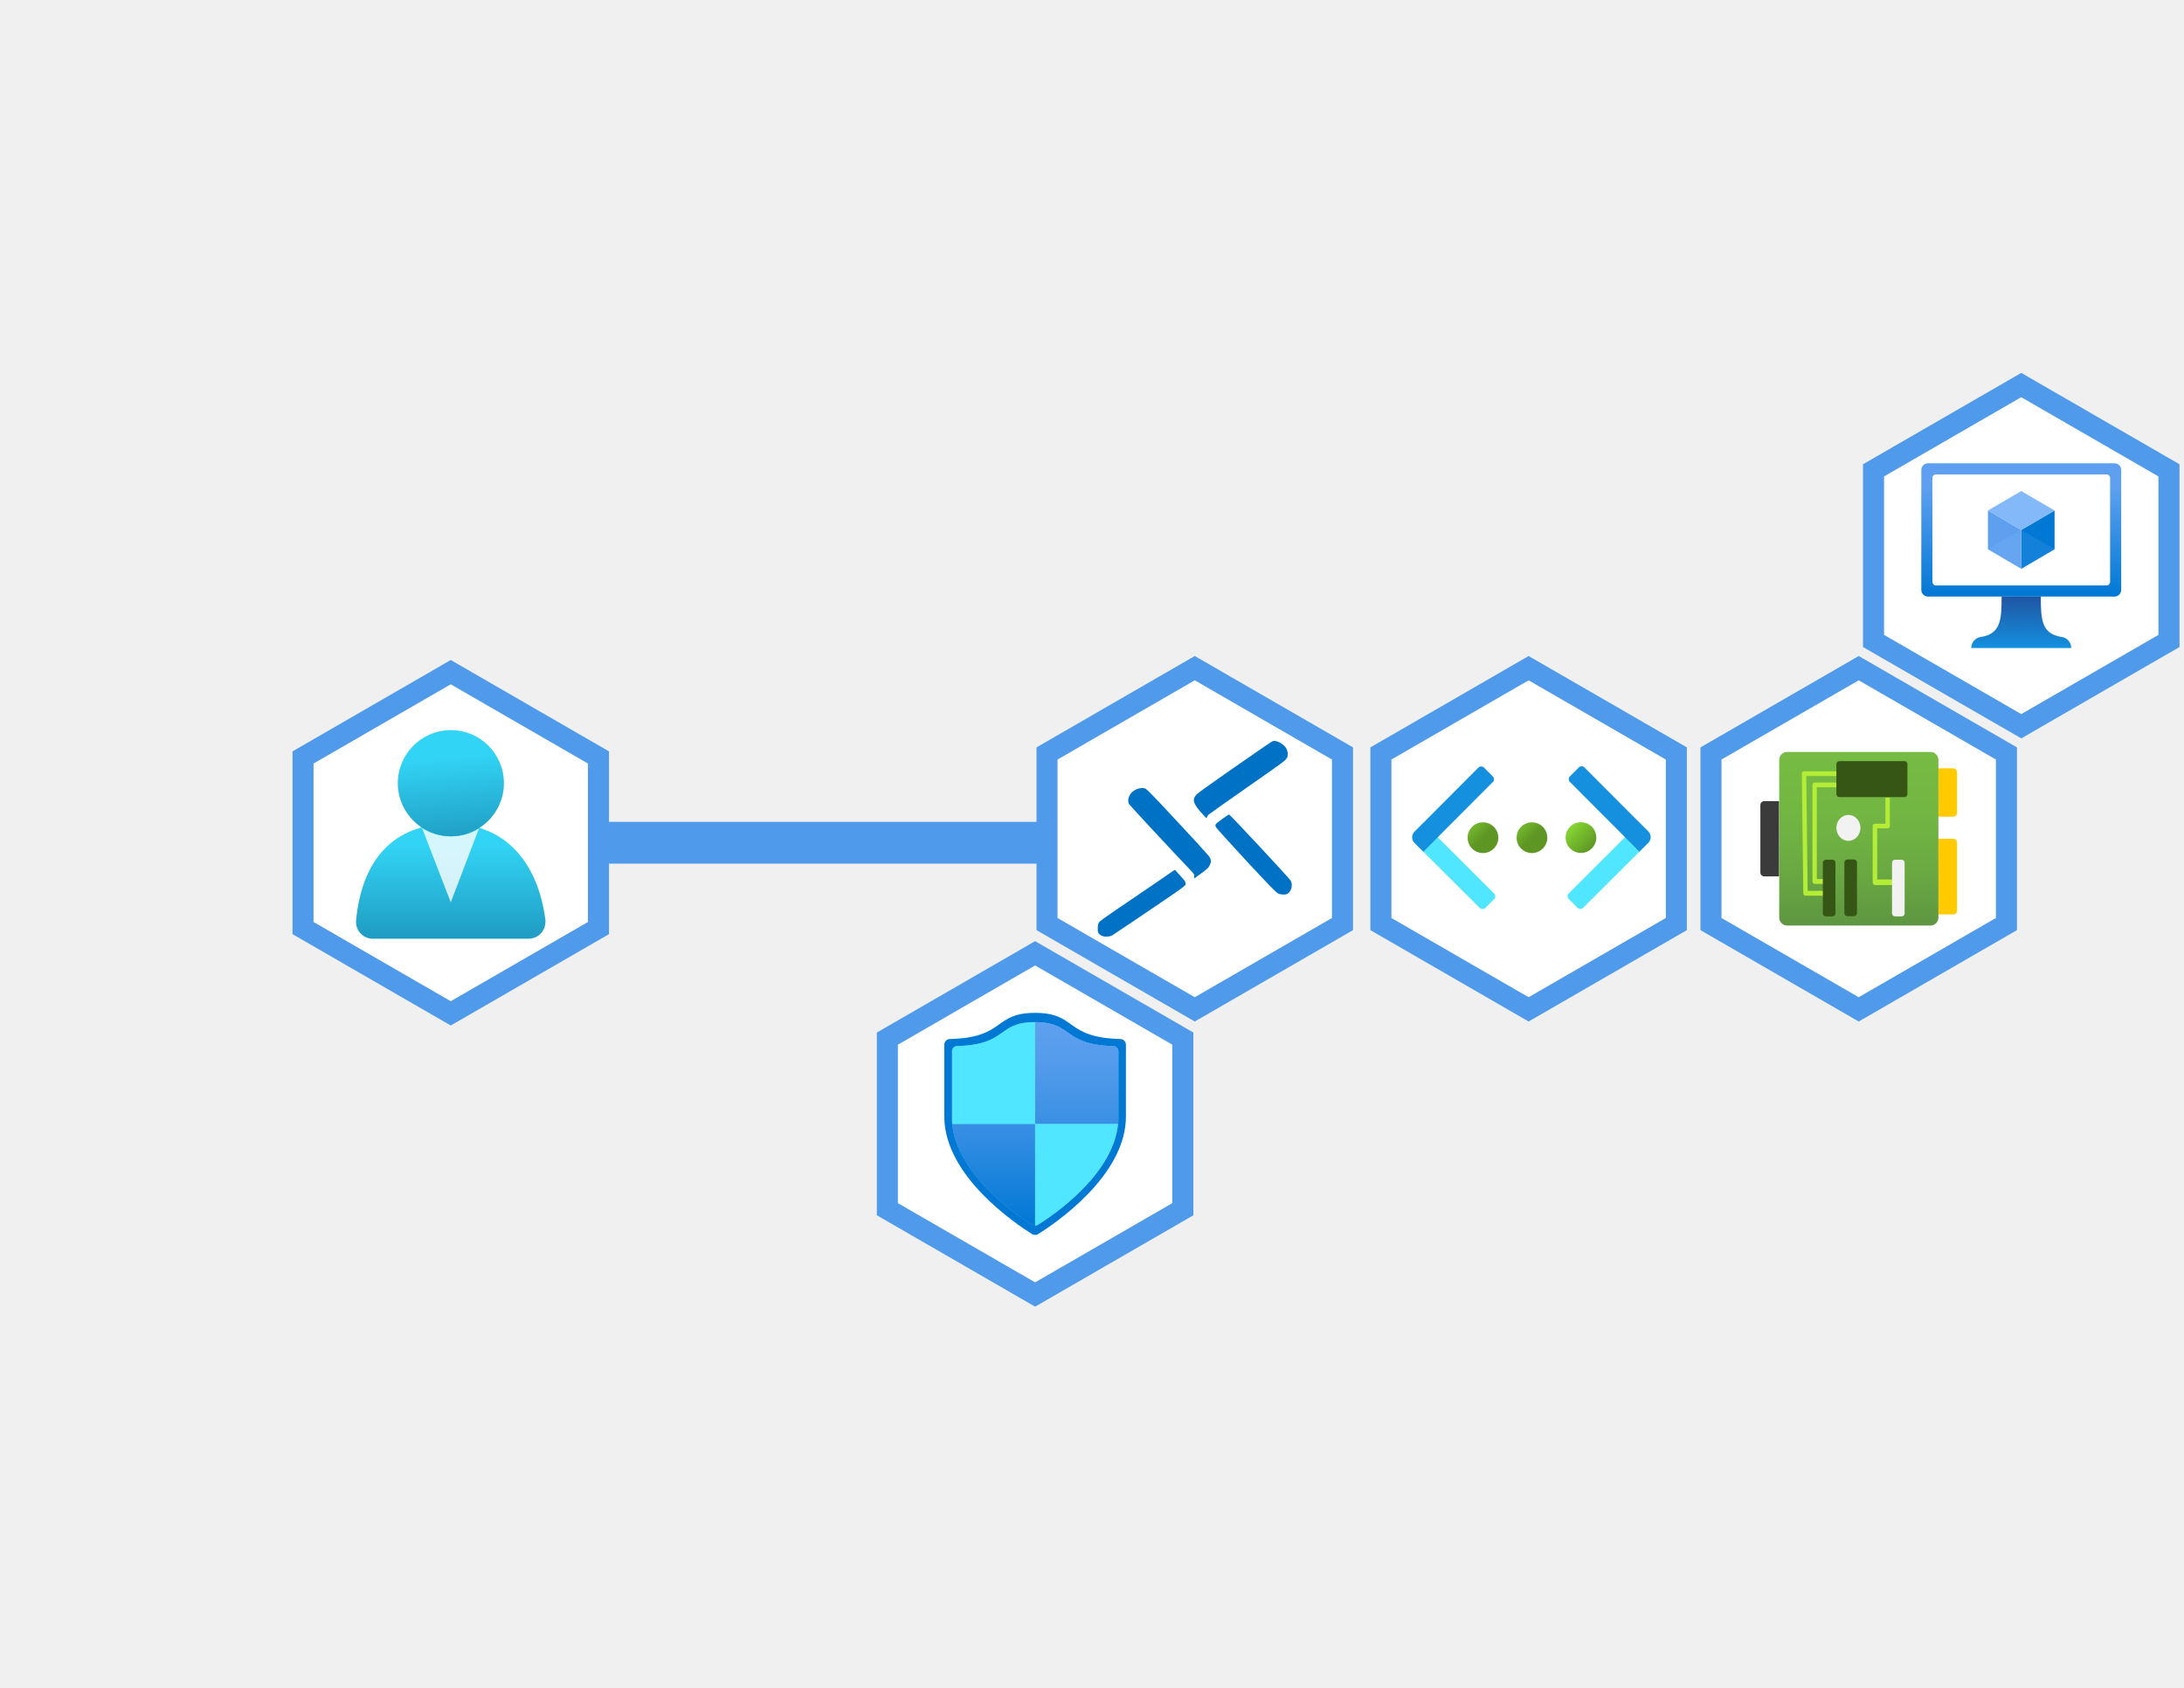
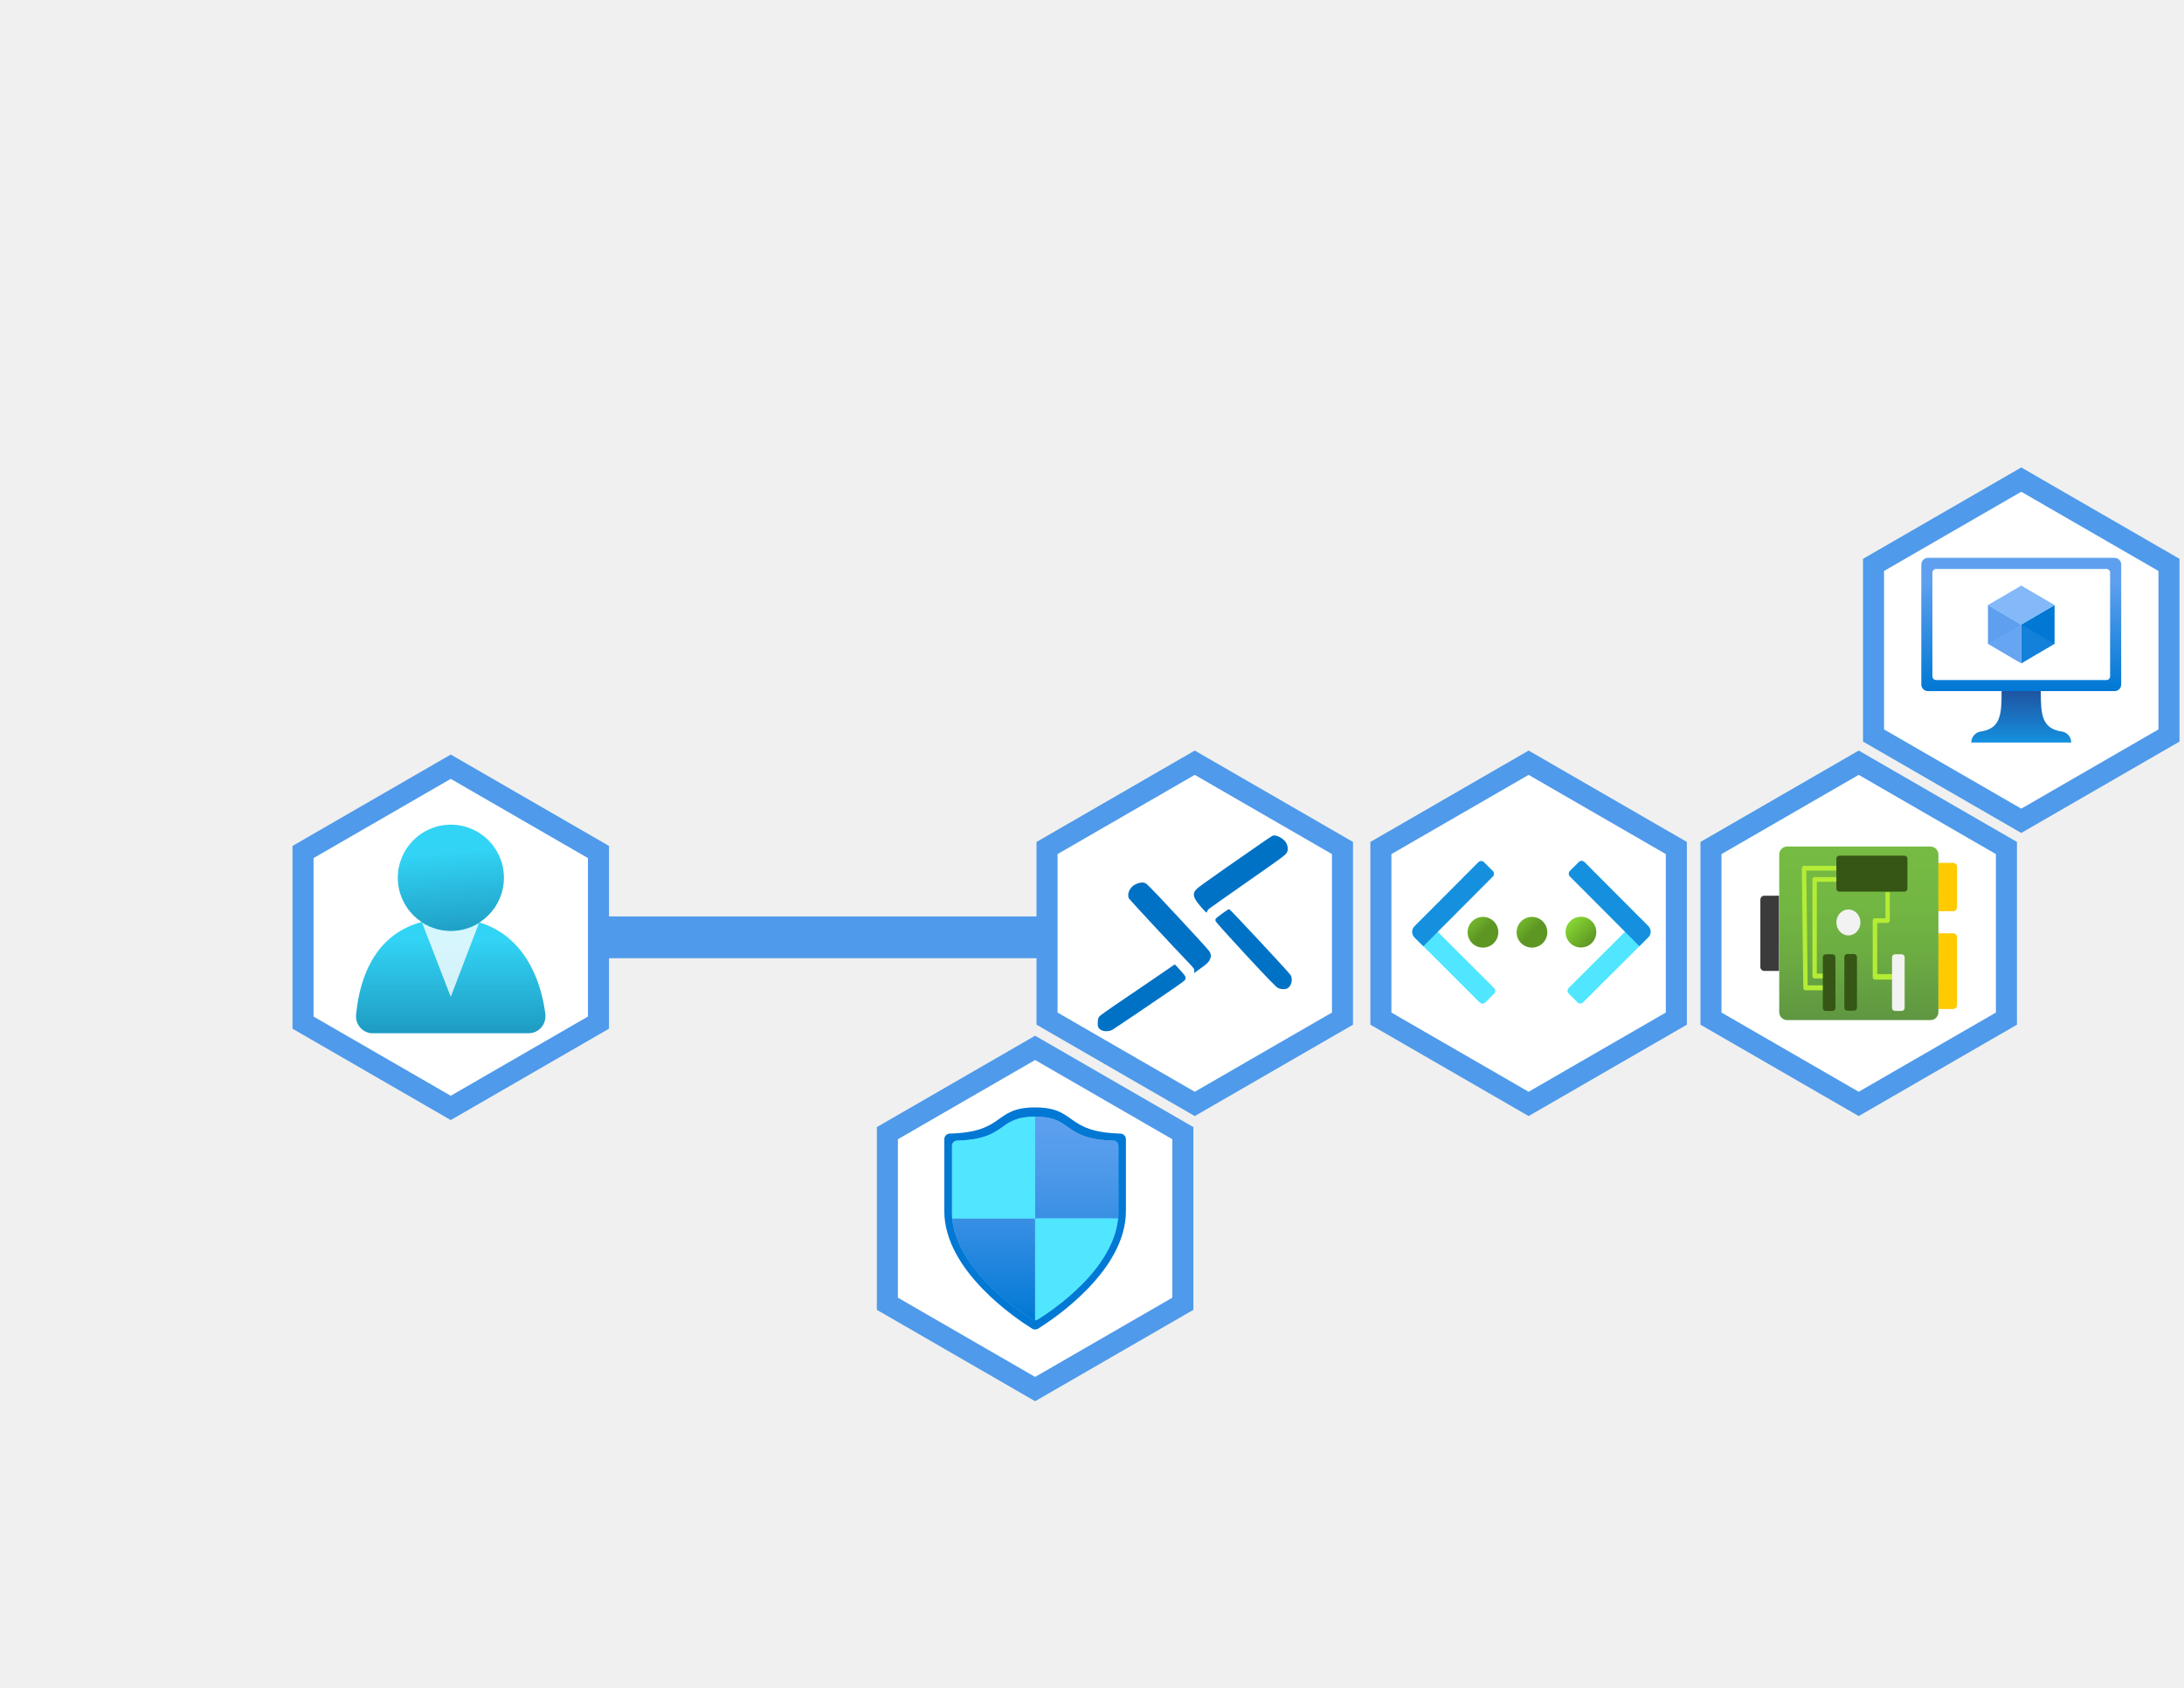
<svg xmlns="http://www.w3.org/2000/svg" width="11in" height="8.5in" viewBox="0 0 279.4 215.9" version="1.1" id="svg1879">
  <defs id="defs1873">
    <linearGradient gradientUnits="userSpaceOnUse" gradientTransform="rotate(-0.08,-980.1751,-1454.565)" y2="6.22" x2="8.74" y1="2.81" x1="5.33" id="bb37dfaa-4390-42b5-a627-52fd73968e3c">
      <stop id="stop1318" stop-color="#86d633" offset="0" />
      <stop id="stop1320" stop-color="#5e9624" offset="1" />
    </linearGradient>
    <linearGradient gradientUnits="userSpaceOnUse" y2="17.95" x2="15.24" y1="14.54" x1="11.84" id="b0a858c9-0e98-4e4e-9ead-d7a0786c484b">
      <stop id="stop1323" stop-color="#86d633" offset="0" />
      <stop id="stop1325" stop-color="#5e9624" offset="1" />
    </linearGradient>
    <linearGradient gradientUnits="userSpaceOnUse" y2="17.93" x2="2.06" y1="14.53" x1="-1.34" id="eee8ab19-1451-41df-b871-13f8a49d17d6">
      <stop id="stop1328" stop-color="#86d633" offset="0" />
      <stop id="stop1330" stop-color="#5e9624" offset="1" />
    </linearGradient>
    <linearGradient gradientUnits="userSpaceOnUse" y2="20.05" x2="9.12" y1="-7.79" x1="8.59" id="bd7305f8-8789-4600-a1f2-6594e60eefcc-7" gradientTransform="matrix(4.084741,0,0,4.084741,2790.388,105.8327)">
      <stop id="stop1490" stop-color="#32d4f5" offset="0.22" />
      <stop id="stop1492" stop-color="#31d1f3" offset="0.47" />
      <stop id="stop1494" stop-color="#2ec9eb" offset="0.63" />
      <stop id="stop1496" stop-color="#29bade" offset="0.77" />
      <stop id="stop1498" stop-color="#22a5cb" offset="0.89" />
      <stop id="stop1500" stop-color="#198ab3" offset="1" />
      <stop id="stop1502" stop-color="#198ab3" offset="1" />
    </linearGradient>
    <mask maskUnits="userSpaceOnUse" id="mask5653">
      <path style="fill:#ffffff;fill-opacity:1;stroke-width:0.265" id="path5655" d="m 2028.15,509.352 -108.849,29.166 -79.683,-79.683 29.166,-108.849 108.849,-29.166 79.683,79.683 z" transform="matrix(0.3463318,-0.09279931,0.09279931,0.3463318,32299.278,478.1255)" />
    </mask>
    <linearGradient gradientUnits="userSpaceOnUse" y2="5.79" x2="9" y1="15.83" x1="9" id="ad52e31e-75de-46af-9bdc-bea038ab4209">
      <stop id="stop4266" stop-color="#32bedd" offset="0" />
      <stop id="stop4268" stop-color="#32caea" offset="0.18" />
      <stop id="stop4270" stop-color="#32d2f2" offset="0.41" />
      <stop id="stop4272" stop-color="#32d4f5" offset="0.78" />
    </linearGradient>
    <linearGradient gradientUnits="userSpaceOnUse" y2="17.25" x2="9.01" y1="0.75" x1="9.01" id="fe5ce43f-2823-4617-bb54-57df9e778372">
      <stop id="stop4129" stop-color="#5ea0ef" offset="0" />
      <stop id="stop4131" stop-color="#559cec" offset="0.18" />
      <stop id="stop4133" stop-color="#3c91e5" offset="0.47" />
      <stop id="stop4135" stop-color="#1380da" offset="0.84" />
      <stop id="stop4137" stop-color="#0078d4" offset="1" />
    </linearGradient>
    <linearGradient gradientUnits="userSpaceOnUse" y2="1.5" x2="9.01" y1="16.5" x1="9.01" id="fcad3287-b71c-44fa-971a-6a18bcf384a0">
      <stop id="stop4205" stop-color="#5e9641" offset="0" />
      <stop id="stop4207" stop-color="#6baa42" offset="0.34" />
      <stop id="stop4209" stop-color="#73b743" offset="0.67" />
      <stop id="stop4211" stop-color="#76bb43" offset="1" />
    </linearGradient>
    <linearGradient gradientUnits="userSpaceOnUse" y2="1.02" x2="8.86" y1="13.02" x1="8.86" id="abe3e0fd-f5f5-4d67-8cca-cb6314d5da62">
      <stop id="stop3897" stop-color="#0078d4" offset="0" />
      <stop id="stop3899" stop-color="#5ea0ef" offset="0.82" />
    </linearGradient>
    <linearGradient gradientUnits="userSpaceOnUse" y2="13.02" x2="8.86" y1="17.65" x1="8.86" id="a49c2fd2-7c71-4d63-b68f-ddf5594dd0b8">
      <stop id="stop3902" stop-color="#1490df" offset="0" />
      <stop id="stop3904" stop-color="#1f56a3" offset="0.98" />
    </linearGradient>
    <linearGradient gradientUnits="userSpaceOnUse" gradientTransform="rotate(-0.08,-285.4638,-1454.08)" y2="10.23" x2="11.52" y1="8.59" x1="9.88" id="f020fb7e-2243-4501-8153-5d69bd3c34f7">
      <stop id="stop4073" stop-color="#86d633" offset="0" />
      <stop id="stop4075" stop-color="#5e9624" offset="1" />
    </linearGradient>
    <linearGradient gradientUnits="userSpaceOnUse" y2="10.23" x2="7.81" y1="8.59" x1="6.18" id="b3c2bc94-8c7c-48a2-9719-6ee899a43a97">
      <stop id="stop4078" stop-color="#86d633" offset="0" />
      <stop id="stop4080" stop-color="#5e9624" offset="1" />
    </linearGradient>
    <linearGradient gradientUnits="userSpaceOnUse" y2="10.23" x2="4.11" y1="8.59" x1="2.48" id="e900c35d-0958-4d4f-b28f-302eeaaf52f5">
      <stop id="stop4083" stop-color="#86d633" offset="0" />
      <stop id="stop4085" stop-color="#5e9624" offset="1" />
    </linearGradient>
    <linearGradient gradientUnits="userSpaceOnUse" y2="20.45" x2="9" y1="6.88" x1="9" id="be92901b-ec33-4c65-adf1-9b0eed06d677">
      <stop id="stop1006" stop-color="#32d4f5" offset="0.22" />
      <stop id="stop1008" stop-color="#198ab3" offset="1" />
    </linearGradient>
    <linearGradient gradientUnits="userSpaceOnUse" y2="11.92" x2="9.6" y1="-0.4" x1="8.61" id="b46fc246-25d8-4398-8779-1042e8cacae7">
      <stop id="stop1011" stop-color="#32d4f5" offset="0.22" />
      <stop id="stop1013" stop-color="#198ab3" offset="1" />
    </linearGradient>
  </defs>
  <g id="layer1" transform="translate(129.018,90.5002)">
-     <g id="g4315" transform="translate(-1865.769,-489.7127)">
+     <g id="g4315" transform="translate(-1865.769,-477.6175)">
      <path transform="matrix(0.2003743,-0.05369013,0.05369013,0.2003743,1518.816,525.0212)" d="m 2028.15,509.352 -108.849,29.166 -79.683,-79.683 29.166,-108.849 108.849,-29.166 79.683,79.683 z" id="path4309" style="fill:#4f9aea;fill-opacity:1;stroke-width:0.265" />
      <path style="fill:#ffffff;stroke-width:0.265" id="path4311" d="m 2028.15,509.352 -108.849,29.166 -79.683,-79.683 29.166,-108.849 108.849,-29.166 79.683,79.683 z" transform="matrix(0.1737355,-0.04655227,0.04655227,0.1737355,1573.787,522.5592)" />
    </g>
-     <g id="g4127" transform="matrix(1.693948,0,0,1.693948,51.65195,1.407747)">
+     <g id="g4127" transform="matrix(1.693948,0,0,1.693948,51.65195,13.50299)">
      <circle id="circle4092" r="1.16" cy="8.99" cx="12.74" style="fill:url(#f020fb7e-2243-4501-8153-5d69bd3c34f7)" />
      <circle id="circle4094" r="1.16" cy="9" cx="9.04" style="fill:url(#b3c2bc94-8c7c-48a2-9719-6ee899a43a97)" />
      <circle id="circle4096" r="1.16" cy="9" cx="5.34" style="fill:url(#e900c35d-0958-4d4f-b28f-302eeaaf52f5)" />
      <path id="path4098" transform="rotate(134.92,3.076757,11.20006)" d="m 2.61,7.28 h 0.94 a 0.3,0.3 0 0 1 0.3,0.3 v 6.94 a 0.6,0.6 0 0 1 -0.6,0.6 H 2.31 V 7.58 a 0.3,0.3 0 0 1 0.3,-0.3 z" style="fill:#50e6ff" />
      <path id="path4100" transform="rotate(44.92,3.023519,6.765738)" d="M 2.56,2.91 H 3.5 a 0.3,0.3 0 0 1 0.3,0.3 v 7.43 H 2.86 a 0.6,0.6 0 0 1 -0.6,-0.6 V 3.21 a 0.3,0.3 0 0 1 0.3,-0.3 z" style="fill:#1490df" />
      <path id="path4102" transform="rotate(45.08,14.93041,11.20224)" d="m 14.15,7.28 h 0.94 a 0.6,0.6 0 0 1 0.6,0.6 v 6.94 a 0.3,0.3 0 0 1 -0.3,0.3 h -0.94 a 0.3,0.3 0 0 1 -0.3,-0.3 z" style="fill:#50e6ff" />
      <path id="path4104" transform="rotate(135.08,14.97537,6.77035)" d="m 14.81,2.91 h 0.94 v 7.43 a 0.3,0.3 0 0 1 -0.3,0.3 H 14.5 a 0.3,0.3 0 0 1 -0.3,-0.3 V 3.51 a 0.6,0.6 0 0 1 0.6,-0.6 z" style="fill:#1490df" />
    </g>
-     <g id="g4321" transform="translate(-1823.541,-489.7127)">
+     <g id="g4321" transform="translate(-1823.541,-477.6175)">
      <path style="fill:#4f9aea;fill-opacity:1;stroke-width:0.265" id="path4317" d="m 2028.15,509.352 -108.849,29.166 -79.683,-79.683 29.166,-108.849 108.849,-29.166 79.683,79.683 z" transform="matrix(0.2003743,-0.05369013,0.05369013,0.2003743,1518.816,525.0212)" />
      <path transform="matrix(0.1737355,-0.04655227,0.04655227,0.1737355,1573.787,522.5592)" d="m 2028.15,509.352 -108.849,29.166 -79.683,-79.683 29.166,-108.849 108.849,-29.166 79.683,79.683 z" id="path4319" style="fill:#ffffff;stroke-width:0.265" />
    </g>
-     <g transform="translate(-1802.745,-525.9277)" id="g4327">
+     <g transform="translate(-1802.745,-513.8325)" id="g4327">
      <path transform="matrix(0.2003743,-0.05369013,0.05369013,0.2003743,1518.816,525.0212)" d="m 2028.15,509.352 -108.849,29.166 -79.683,-79.683 29.166,-108.849 108.849,-29.166 79.683,79.683 z" id="path4323" style="fill:#4f9aea;fill-opacity:1;stroke-width:0.265" />
      <path style="fill:#ffffff;stroke-width:0.265" id="path4325" d="m 2028.15,509.352 -108.849,29.166 -79.683,-79.683 29.166,-108.849 108.849,-29.166 79.683,79.683 z" transform="matrix(0.1737355,-0.04655227,0.04655227,0.1737355,1573.787,522.5592)" />
    </g>
-     <g id="g3946" transform="matrix(1.420732,0,0,1.420732,116.9745,-32.68776)">
+     <g id="g3946" transform="matrix(1.420732,0,0,1.420732,116.9745,-20.59252)">
      <rect id="rect3911" rx="0.6" height="12" width="18" y="1.02" x="-0.14" style="fill:url(#abe3e0fd-f5f5-4d67-8cca-cb6314d5da62)" />
      <rect id="rect3913" rx="0.33" height="10" width="16" y="2.02" x="0.86" style="fill:#ffffff" />
-       <polygon id="polygon3915" points="11.86,8.76 8.86,10.52 8.86,7.02 11.86,5.27 " style="fill:#0078d4" />
-       <polygon id="polygon3917" points="8.86,7.03 5.86,5.27 8.86,3.52 11.86,5.27 " style="fill:#83b9f9" />
-       <polygon id="polygon3919" points="8.86,10.52 5.86,8.76 5.86,5.27 8.86,7.03 " style="fill:#5ea0ef" />
-       <polygon id="polygon3921" points="5.86,8.76 8.86,7.02 8.86,10.52 " style="opacity:0.2;fill:#83b9f9" />
-       <polygon id="polygon3923" points="11.86,8.76 8.86,7.02 8.86,10.52 " style="opacity:0.2;fill:#5ea0ef" />
+       <polygon id="polygon3915" points="8.86,10.52 8.86,7.02 11.86,5.27 11.86,8.76 " style="fill:#0078d4" />
+       <polygon id="polygon3917" points="5.86,5.27 8.86,3.52 11.86,5.27 8.86,7.03 " style="fill:#83b9f9" />
+       <polygon id="polygon3919" points="5.86,8.76 5.86,5.27 8.86,7.03 8.86,10.52 " style="fill:#5ea0ef" />
+       <polygon id="polygon3921" points="8.86,7.02 8.86,10.52 5.86,8.76 " style="opacity:0.2;fill:#83b9f9" />
+       <polygon id="polygon3923" points="8.86,7.02 8.86,10.52 11.86,8.76 " style="opacity:0.2;fill:#5ea0ef" />
      <path id="path3925" d="M 12.46,16.65 C 10.69,16.37 10.62,15.08 10.62,13.02 H 7.09 c 0,2.06 -0.07,3.35 -1.84,3.63 a 1,1 0 0 0 -0.89,1 h 9 a 1,1 0 0 0 -0.9,-1 z" style="fill:url(#a49c2fd2-7c71-4d63-b68f-ddf5594dd0b8)" />
    </g>
-     <g id="g4264" transform="matrix(1.480132,0,0,1.480132,95.44576,3.468612)">
+     <g id="g4264" transform="matrix(1.480132,0,0,1.480132,95.44576,15.56385)">
      <path id="path4218" d="m 15.89,2.91 h 1.27 a 0.34,0.34 0 0 1 0.34,0.34 v 3.5 a 0.34,0.34 0 0 1 -0.34,0.34 h -1.27 z" style="fill:#ffca00" />
      <path id="path4220" d="m 15.89,9 h 1.27 a 0.34,0.34 0 0 1 0.34,0.34 v 5.86 a 0.34,0.34 0 0 1 -0.34,0.34 h -1.27 z" style="fill:#ffca00" />
      <rect id="rect4222" rx="0.69" height="15" width="13.76" y="1.5" x="2.13" style="fill:url(#fcad3287-b71c-44fa-971a-6a18bcf384a0)" />
      <path id="path4224" d="M 5.9,12.9 H 5.19 A 0.2,0.2 0 0 1 5,12.69 V 4.34 A 0.19,0.19 0 0 1 5.19,4.14 H 7.12 A 0.19,0.19 0 0 1 7.31,4.34 0.2,0.2 0 0 1 7.12,4.55 H 5.38 v 7.93 H 5.9 A 0.2,0.2 0 0 1 6.09,12.69 0.21,0.21 0 0 1 5.9,12.9 Z" style="fill:#b4ec36" />
      <path id="path4226" d="M 6,13.92 H 4.4 A 0.2,0.2 0 0 1 4.21,13.71 L 4.08,3.38 A 0.2,0.2 0 0 1 4.14,3.23 0.16,0.16 0 0 1 4.27,3.17 H 7.12 V 3.58 H 4.47 L 4.59,13.5 H 6 Z" style="fill:#b4ec36" />
      <path id="path4228" d="M 12,13 H 10.41 A 0.19,0.19 0 0 1 10.27,12.93 0.18,0.18 0 0 1 10.21,12.79 V 7.9 A 0.19,0.19 0 0 1 10.4,7.7 h 0.91 V 5.45 h 0.38 V 7.89 A 0.2,0.2 0 0 1 11.51,8.1 H 10.6 v 4.42 H 12 Z" style="fill:#b4ec36" />
      <rect id="rect4230" rx="0.26" height="3.11" width="6.14" y="2.29" x="7.07" style="fill:#365615" />
      <rect id="rect4232" transform="rotate(90,8.305,13.235)" rx="0.26" height="1.09" width="4.9" y="12.69" x="5.86" style="fill:#365615" />
      <rect id="rect4234" transform="rotate(90,6.44,13.26)" rx="0.26" height="1.09" width="4.9" y="12.71" x="3.99" style="fill:#365615" />
      <rect id="rect4236" transform="rotate(90,12.425,13.255)" rx="0.26" height="1.09" width="4.9" y="12.71" x="9.98" style="fill:#f2f2f2" />
      <ellipse id="ellipse4238" ry="1.12" rx="1.04" cy="8.06" cx="8.11" style="fill:#f2f2f2" />
      <path id="path4240" transform="rotate(180,1.305,8.975)" d="M 0.5,5.7 H 1.77 A 0.34,0.34 0 0 1 2.11,6 v 5.86 A 0.34,0.34 0 0 1 1.77,12.2 H 0.5 Z" style="fill:#3b3b3b" />
    </g>
-     <g id="g1051" transform="translate(-84.45717)">
+     <g id="g1051" transform="translate(-84.45717,12.09524)">
      <g id="g4333" transform="translate(-1844.446,-453.238)">
        <path style="fill:#4f9aea;fill-opacity:1;stroke-width:0.265" id="path4329" d="m 2028.15,509.352 -108.849,29.166 -79.683,-79.683 29.166,-108.849 108.849,-29.166 79.683,79.683 z" transform="matrix(0.2003743,-0.05369013,0.05369013,0.2003743,1518.816,525.0212)" />
        <path transform="matrix(0.1737355,-0.04655227,0.04655227,0.1737355,1573.787,522.5592)" d="m 2028.15,509.352 -108.849,29.166 -79.683,-79.683 29.166,-108.849 108.849,-29.166 79.683,79.683 z" id="path4331" style="fill:#ffffff;stroke-width:0.265" />
      </g>
      <g transform="matrix(1.57844,0,0,1.57844,73.65565,39.06047)" id="g4170">
        <path style="fill:#0078d4" d="m 16.36,8.4 c 0,4.84 -5.85,8.74 -7.12,9.53 a 0.46,0.46 0 0 1 -0.48,0 C 7.49,17.14 1.64,13.24 1.64,8.4 V 2.58 A 0.46,0.46 0 0 1 2.09,2.12 C 6.64,2 5.59,0 9,0 c 3.41,0 2.36,2 6.91,2.12 a 0.46,0.46 0 0 1 0.45,0.46 z" id="path4144" />
        <path style="fill:#6bb9f2" d="m 15.75,8.45 c 0,4.44 -5.36,8 -6.53,8.74 a 0.43,0.43 0 0 1 -0.44,0 C 7.61,16.47 2.25,12.89 2.25,8.45 V 3.11 A 0.42,0.42 0 0 1 2.66,2.69 C 6.83,2.58 5.87,0.75 9,0.75 c 3.13,0 2.17,1.83 6.34,1.94 a 0.42,0.42 0 0 1 0.41,0.42 z" id="path4146" />
        <path style="fill:url(#fe5ce43f-2823-4617-bb54-57df9e778372)" d="M 9,9 V 0.75 c 3.13,0 2.17,1.83 6.34,1.94 a 0.43,0.43 0 0 1 0.41,0.43 v 5.34 a 4.89,4.89 0 0 1 0,0.54 z M 9,9 H 2.28 c 0.4,4.18 5.38,7.5 6.5,8.19 a 0.39,0.39 0 0 0 0.18,0.06 H 9 Z" id="path4148" />
        <path style="fill:#50e6ff" d="M 2.66,2.69 C 6.83,2.58 5.87,0.75 9,0.75 V 9 H 2.28 a 4.89,4.89 0 0 1 0,-0.54 V 3.12 A 0.43,0.43 0 0 1 2.66,2.69 Z" id="path4150" />
        <path style="fill:#50e6ff" d="M 15.72,9 H 9 v 8.25 0 A 0.39,0.39 0 0 0 9.18,17.19 C 10.34,16.5 15.32,13.18 15.72,9 Z" id="path4152" />
      </g>
    </g>
-     <rect y="14.628" x="-53.529" height="5.345" width="59.735" id="rect1656" style="opacity:1;fill:#4f9aea;fill-opacity:1;stroke-width:0.263" />
-     <g id="g1662" transform="translate(-2003.661,-489.2015)">
+     <rect y="26.724" x="-53.529" height="5.345" width="59.735" id="rect1656" style="opacity:1;fill:#4f9aea;fill-opacity:1;stroke-width:0.263" />
+     <g id="g1662" transform="translate(-2003.661,-477.1063)">
      <path style="fill:#4f9aea;fill-opacity:1;stroke-width:0.265" id="path1658" d="m 2028.15,509.352 -108.849,29.166 -79.683,-79.683 29.166,-108.849 108.849,-29.166 79.683,79.683 z" transform="matrix(0.2003743,-0.05369013,0.05369013,0.2003743,1518.816,525.0212)" />
      <path transform="matrix(0.1737355,-0.04655227,0.04655227,0.1737355,1573.787,522.5592)" d="m 2028.15,509.352 -108.849,29.166 -79.683,-79.683 29.166,-108.849 108.849,-29.166 79.683,79.683 z" id="path1660" style="fill:#ffffff;stroke-width:0.265" />
    </g>
-     <g transform="translate(-1908.48,-489.7127)" id="g1004">
+     <g transform="translate(-1908.48,-477.6175)" id="g1004">
      <path style="fill:#4f9aea;fill-opacity:1;stroke-width:0.265" id="path1000" d="m 2028.15,509.352 -108.849,29.166 -79.683,-79.683 29.166,-108.849 108.849,-29.166 79.683,79.683 z" transform="matrix(0.2003743,-0.05369013,0.05369013,0.2003743,1518.816,525.0212)" />
      <path transform="matrix(0.1737355,-0.04655227,0.04655227,0.1737355,1573.787,522.5592)" d="m 2028.15,509.352 -108.849,29.166 -79.683,-79.683 29.166,-108.849 108.849,-29.166 79.683,79.683 z" id="path1002" style="fill:#ffffff;stroke-width:0.265" />
    </g>
-     <path style="fill:#0072c6;fill-opacity:1;stroke-width:0.081" d="m 11.839,29.153 c -0.37,-0.226 -0.455,-0.436 -0.417,-1.03 0.026,-0.407 0.075,-0.561 0.233,-0.73 0.11,-0.118 0.987,-0.749 1.95,-1.402 4.125,-2.798 7.142,-4.857 7.395,-5.045 0.229,-0.17 0.289,-0.184 0.375,-0.091 1.132,1.227 1.266,1.397 1.266,1.607 0,0.386 0.604,-0.055 -6.613,4.84 -1.331,0.903 -2.558,1.724 -2.727,1.824 -0.402,0.238 -1.093,0.251 -1.461,0.026 z m 22.645,-5.367 C 34.244,23.675 33.169,22.568 30.374,19.553 28.292,17.308 26.553,15.378 26.51,15.264 c -0.052,-0.138 -0.049,-0.253 0.008,-0.345 0.101,-0.162 1.575,-1.225 1.708,-1.232 0.101,-0.005 7.591,8.033 7.847,8.421 0.347,0.527 0.127,1.455 -0.41,1.727 -0.288,0.146 -0.8,0.124 -1.178,-0.049 z M 23.766,21.607 c 0.029,-0.249 -0.035,-0.341 -0.773,-1.107 -1.692,-1.756 -7.48,-7.983 -7.574,-8.15 -0.31,-0.546 0.093,-1.468 0.791,-1.811 0.541,-0.266 1.042,-0.317 1.35,-0.137 0.138,0.08 0.871,0.807 1.628,1.614 3.928,4.187 6.362,6.837 6.526,7.105 0.224,0.367 0.232,0.66 0.029,1.056 -0.188,0.368 -0.332,0.5 -1.272,1.174 l -0.735,0.527 z m 1.194,-7.821 c -1.365,-1.476 -1.54,-2.027 -0.86,-2.701 0.162,-0.161 1.851,-1.377 3.752,-2.702 5.236,-3.65 5.802,-4.036 6.002,-4.098 0.398,-0.123 1.329,0.377 1.64,0.879 0.241,0.39 0.302,0.939 0.14,1.253 -0.185,0.358 -0.337,0.471 -5.342,3.966 -2.485,1.735 -4.598,3.228 -4.697,3.318 -0.098,0.09 -0.19,0.245 -0.204,0.344 -0.022,0.161 -0.07,0.132 -0.432,-0.259 z" id="path998" />
-     <g id="g1040" transform="matrix(1.482144,0,0,1.482144,-84.69264,2.892612)">
+     <path style="fill:#0072c6;fill-opacity:1;stroke-width:0.081" d="m 11.839,41.248 c -0.37,-0.226 -0.455,-0.436 -0.417,-1.03 0.026,-0.407 0.075,-0.561 0.233,-0.73 0.11,-0.118 0.987,-0.749 1.95,-1.402 4.125,-2.798 7.142,-4.857 7.395,-5.045 0.229,-0.17 0.289,-0.184 0.375,-0.091 1.132,1.227 1.266,1.397 1.266,1.607 0,0.386 0.604,-0.055 -6.613,4.84 -1.331,0.903 -2.558,1.724 -2.727,1.824 -0.402,0.238 -1.093,0.251 -1.461,0.026 z M 34.485,35.881 C 34.244,35.77 33.169,34.664 30.374,31.649 c -2.082,-2.245 -3.82,-4.175 -3.864,-4.289 -0.052,-0.138 -0.049,-0.253 0.008,-0.345 0.101,-0.162 1.575,-1.225 1.708,-1.232 0.101,-0.005 7.591,8.033 7.847,8.421 0.347,0.527 0.127,1.455 -0.41,1.727 -0.288,0.146 -0.8,0.124 -1.178,-0.049 z M 23.766,33.702 c 0.029,-0.249 -0.035,-0.341 -0.773,-1.107 -1.692,-1.756 -7.48,-7.983 -7.574,-8.15 -0.31,-0.546 0.093,-1.468 0.791,-1.811 0.541,-0.266 1.042,-0.317 1.35,-0.137 0.138,0.08 0.871,0.807 1.628,1.614 3.928,4.187 6.362,6.837 6.526,7.105 0.224,0.367 0.232,0.66 0.029,1.056 -0.188,0.368 -0.332,0.5 -1.272,1.174 l -0.735,0.527 z m 1.194,-7.821 c -1.365,-1.476 -1.54,-2.027 -0.86,-2.701 0.162,-0.161 1.851,-1.377 3.752,-2.702 5.236,-3.65 5.802,-4.036 6.002,-4.098 0.398,-0.123 1.329,0.377 1.64,0.879 0.241,0.39 0.302,0.939 0.14,1.253 -0.185,0.358 -0.337,0.471 -5.342,3.966 -2.485,1.735 -4.598,3.228 -4.697,3.318 -0.098,0.09 -0.19,0.245 -0.204,0.344 -0.022,0.161 -0.07,0.132 -0.432,-0.259 z" id="path998" />
+     <g id="g1040" transform="matrix(1.482144,0,0,1.482144,-84.69264,14.98785)">
      <path id="path1020" d="m 15.72,18 a 1.45,1.45 0 0 0 1.45,-1.45 0.47,0.47 0 0 0 0,-0.17 C 16.59,11.81 14,8.09 9,8.09 c -5,0 -7.66,3.15 -8.17,8.3 A 1.46,1.46 0 0 0 2.14,18 Z" style="fill:url(#be92901b-ec33-4c65-adf1-9b0eed06d677)" />
      <path id="path1022" d="M 9,9.17 A 4.59,4.59 0 0 1 6.52,8.44 L 9,14.86 11.44,8.48 A 4.53,4.53 0 0 1 9,9.17 Z" style="opacity:0.8;fill:#ffffff" />
      <circle id="circle1024" r="4.58" cy="4.58" cx="9.01" style="fill:url(#b46fc246-25d8-4398-8779-1042e8cacae7)" />
    </g>
  </g>
</svg>
